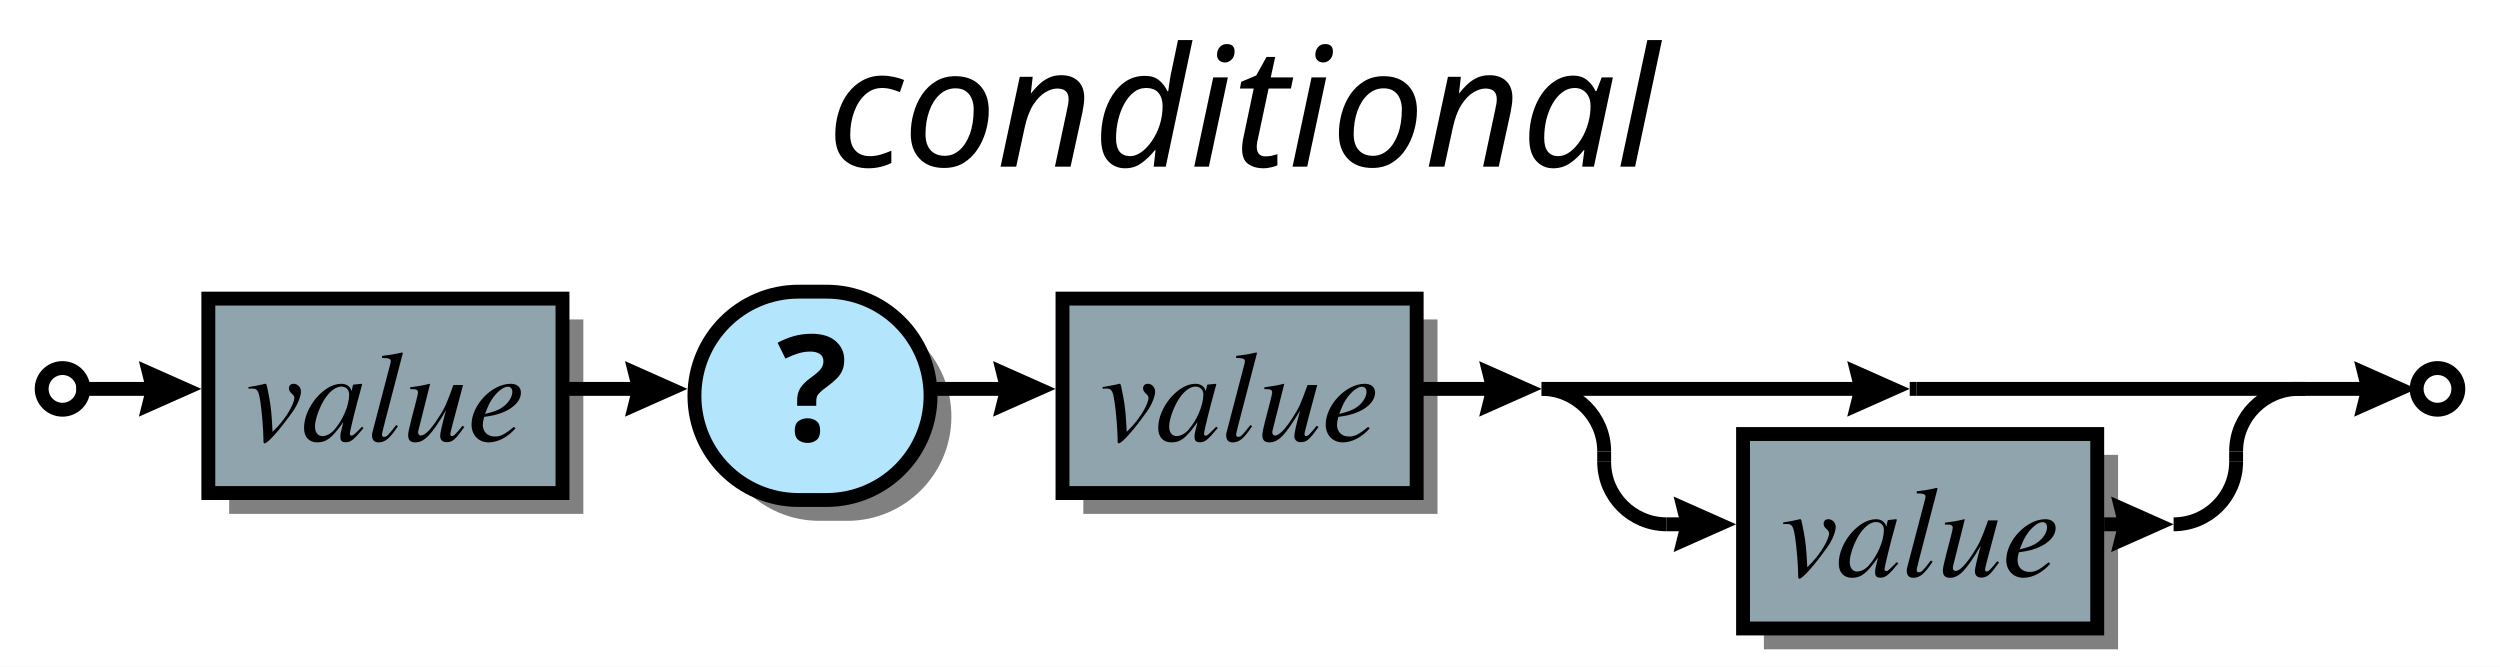
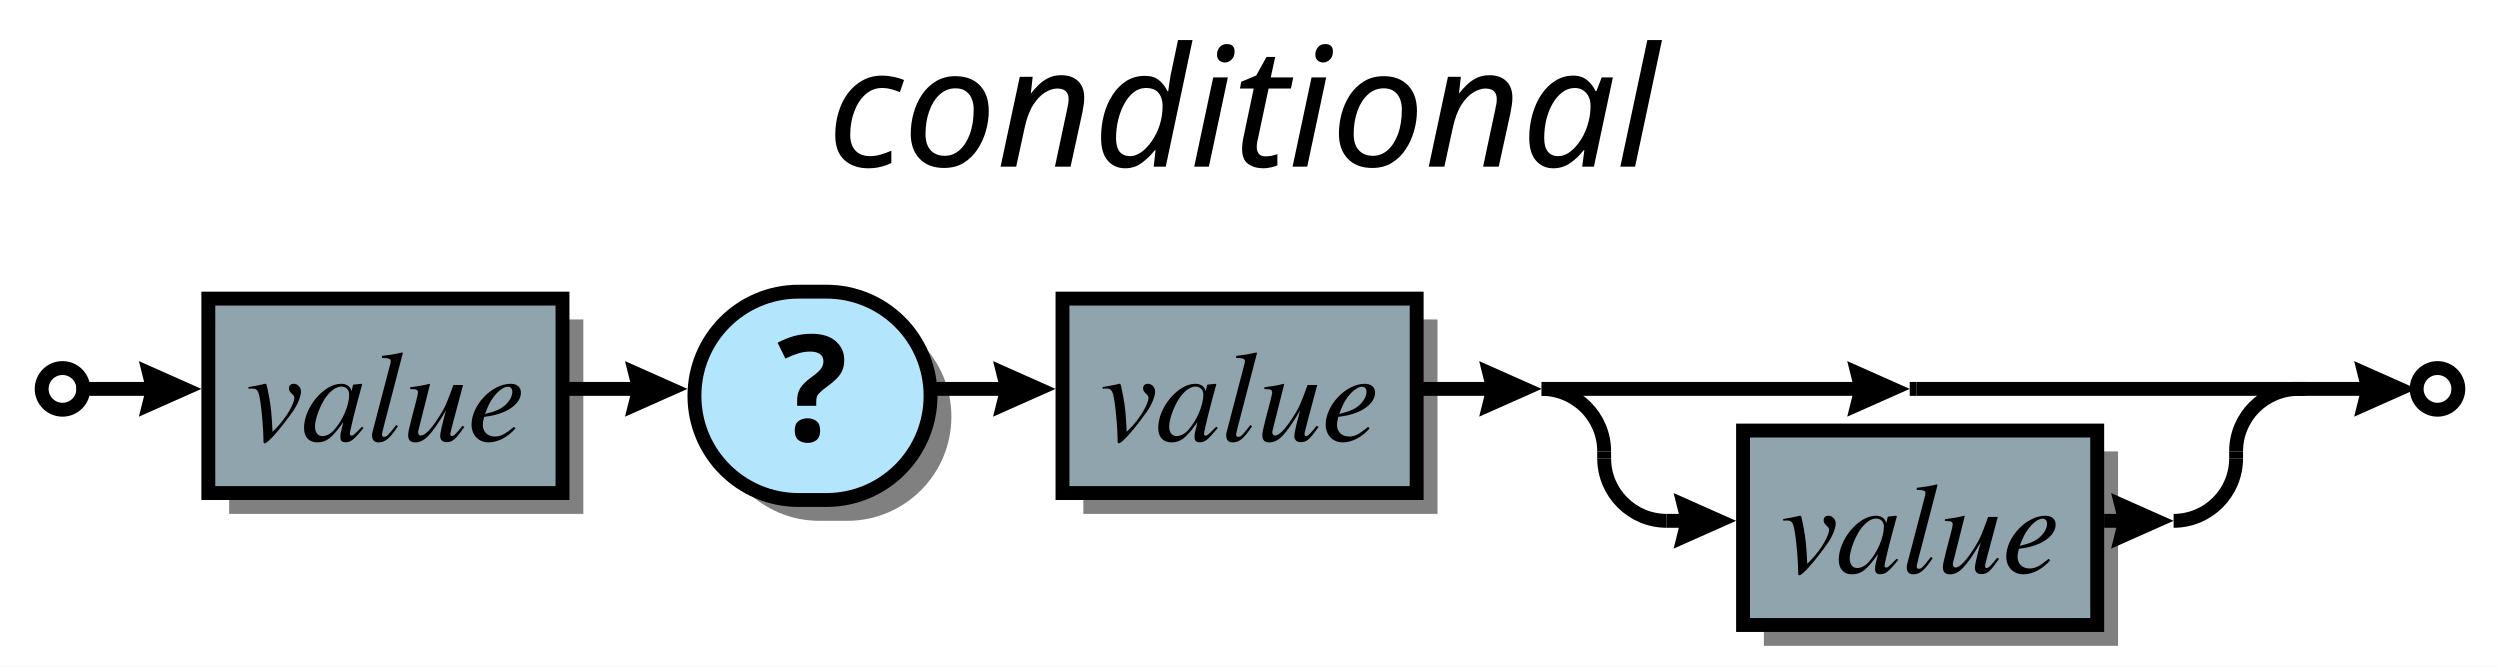
<svg xmlns="http://www.w3.org/2000/svg" xml:space="preserve" width="360" height="96" version="1.1">
  <style type="text/css">

+ .box_font {fill:#000000; text-anchor:middle;
+     font-family:Times; font-size:14pt; font-weight:normal; font-style:italic;}
.charclass_font {fill:#000000; text-anchor:middle;
    font-family:Sans; font-size:16pt; font-weight:bold; font-style:normal;}
- .box_font {fill:#000000; text-anchor:middle;
-     font-family:Times; font-size:14pt; font-weight:normal; font-style:italic;}
+ .title_font {fill:#000000; text-anchor:middle;
+     font-family:Sans; font-size:18pt; font-weight:normal; font-style:italic;}
+ .bubble_font {fill:#000000; text-anchor:middle;
+     font-family:Sans; font-size:14pt; font-weight:bold; font-style:normal;}
.token_font {fill:#000000; text-anchor:middle;
    font-family:Sans; font-size:16pt; font-weight:bold; font-style:normal;}
- .bubble_font {fill:#000000; text-anchor:middle;
-     font-family:Sans; font-size:14pt; font-weight:bold; font-style:normal;}
- .title_font {fill:#000000; text-anchor:middle;
-     font-family:Sans; font-size:18pt; font-weight:normal; font-style:italic;}
.label {fill:#000;
  text-anchor:middle;
  font-size:16pt; font-weight:bold; font-family:Sans;}
.link {fill: #0D47A1;}
.link:hover {fill: #0D47A1; text-decoration:underline;}
.link:visited {fill: #4A148C;}

</style>
  <defs>
    <marker id="arrow" markerWidth="5" markerHeight="4" refX="2.5" refY="2" orient="auto" markerUnits="strokeWidth">
      <path d="M0,0 L0.5,2 L0,4 L4.5,2 z" fill="#000000" />
    </marker>
  </defs>
  <rect width="100%" height="100%" fill="white" />
-   <rect x="33.0" y="46.0" width="51.0" height="28.0" fill="#000000" stroke="none" fill-opacity="0.498" />
-   <path d="M118.0,75.0 A15.0,15.0 0 0,1 118.0,45.0 H122.0 A15.0,15.0 0 0,1 122.0,75.0 z" fill="#000000" stroke="none" fill-opacity="0.498" />
-   <rect x="156.0" y="46.0" width="51.0" height="28.0" fill="#000000" stroke="none" fill-opacity="0.498" />
-   <rect x="254.0" y="65.5" width="51.0" height="28.0" fill="#000000" stroke="none" fill-opacity="0.498" />
-   <circle cx="9.0" cy="56.0" r="3.0" fill="#FFFFFF" stroke-width="2" stroke="#000000" />
-   <rect x="30.0" y="43.0" width="51.0" height="28.0" fill="#90A4AE" stroke-width="2" stroke="#000000" />
+   <rect x="33.0" y="46.0" width="51.0" height="28.0" stroke="none" fill-opacity="0.498" fill="#000000" />
+   <path d="M118.0,75.0 A15.0,15.0 0 0,1 118.0,45.0 H122.0 A15.0,15.0 0 0,1 122.0,75.0 z" stroke="none" fill-opacity="0.498" fill="#000000" />
+   <rect x="156.0" y="46.0" width="51.0" height="28.0" stroke="none" fill-opacity="0.498" fill="#000000" />
+   <rect x="254.0" y="65.0" width="51.0" height="28.0" stroke="none" fill-opacity="0.498" fill="#000000" />
+   <circle cx="9" cy="56.0" r="3" stroke="#000000" stroke-width="2" fill="#FFFFFF" />
+   <rect x="30.0" y="43.0" width="51.0" height="28.0" stroke="#000000" stroke-width="2" fill="#90A4AE" />
  <text class="box_font" x="55.5" y="63.5">value</text>
-   <path d="M115.0,72.0 A15.0,15.0 0 0,1 115.0,42.0 H119.0 A15.0,15.0 0 0,1 119.0,72.0 z" fill="#B3E5FC" stroke-width="2" stroke="#000000" />
+   <path d="M115.0,72.0 A15.0,15.0 0 0,1 115.0,42.0 H119.0 A15.0,15.0 0 0,1 119.0,72.0 z" stroke="#000000" stroke-width="2" fill="#B3E5FC" />
  <text class="token_font" x="117.0" y="63.5">?</text>
-   <line x1="81.0" y1="56.0" x2="95.0" y2="56.0" stroke-width="2" stroke="#000000" marker-end="url(#arrow)" />
-   <rect x="153.0" y="43.0" width="51.0" height="28.0" fill="#90A4AE" stroke-width="2" stroke="#000000" />
+   <line x1="81.0" y1="56.0" x2="95.0" y2="56.0" stroke="#000000" stroke-width="2" marker-end="url(#arrow)" />
+   <rect x="153.0" y="43.0" width="51.0" height="28.0" stroke="#000000" stroke-width="2" fill="#90A4AE" />
  <text class="box_font" x="178.5" y="63.5">value</text>
-   <line x1="134.0" y1="56.0" x2="148.0" y2="56.0" stroke-width="2" stroke="#000000" marker-end="url(#arrow)" />
-   <line x1="275.0" y1="56.0" x2="276.0" y2="56.0" stroke-width="2" stroke="#000000" />
-   <rect x="251.0" y="62.5" width="51.0" height="28.0" fill="#90A4AE" stroke-width="2" stroke="#000000" />
-   <text class="box_font" x="276.5" y="83.0">value</text>
-   <line x1="222.0" y1="56.0" x2="271.0" y2="56.0" stroke-width="2" stroke="#000000" marker-end="url(#arrow)" />
-   <line x1="276.0" y1="56.0" x2="332.0" y2="56.0" stroke-width="2" stroke="#000000" />
-   <path d="M231.0,65.0 A9.0,9.0 0 0,0 222.0,56.0" fill="none" stroke-width="2" stroke="#000000" />
-   <line x1="240.0" y1="75.5" x2="246.0" y2="75.5" stroke-width="2" stroke="#000000" marker-end="url(#arrow)" />
-   <line x1="303.0" y1="75.5" x2="309.0" y2="75.5" stroke-width="2" stroke="#000000" marker-end="url(#arrow)" />
-   <path d="M231.0,66.5 A9.0,9.0 0 0,0 240.0,75.5" fill="none" stroke-width="2" stroke="#000000" />
-   <path d="M313.0,75.5 A9.0,9.0 0 0,0 322.0,66.5" fill="none" stroke-width="2" stroke="#000000" />
-   <path d="M331.0,56.0 A9.0,9.0 0 0,0 322.0,65.0" fill="none" stroke-width="2" stroke="#000000" />
-   <line x1="231.0" y1="66.5" x2="231.0" y2="65.0" stroke-width="2" stroke="#000000" />
-   <line x1="322.0" y1="66.5" x2="322.0" y2="65.0" stroke-width="2" stroke="#000000" />
-   <line x1="204.0" y1="56.0" x2="218.0" y2="56.0" stroke-width="2" stroke="#000000" marker-end="url(#arrow)" />
-   <line x1="11.0" y1="56.0" x2="25.0" y2="56.0" stroke-width="2" stroke="#000000" marker-end="url(#arrow)" />
-   <circle cx="351.0" cy="56.0" r="3.0" fill="#FFFFFF" stroke-width="2" stroke="#000000" />
-   <line x1="330.0" y1="56.0" x2="344.0" y2="56.0" stroke-width="2" stroke="#000000" marker-end="url(#arrow)" />
+   <line x1="134.0" y1="56.0" x2="148.0" y2="56.0" stroke="#000000" stroke-width="2" marker-end="url(#arrow)" />
+   <line x1="275.0" y1="56.0" x2="276.0" y2="56.0" stroke="#000000" stroke-width="2" />
+   <rect x="251.0" y="62.0" width="51.0" height="28.0" stroke="#000000" stroke-width="2" fill="#90A4AE" />
+   <text class="box_font" x="276.5" y="82.5">value</text>
+   <line x1="222.0" y1="56.0" x2="271.0" y2="56.0" stroke="#000000" stroke-width="2" marker-end="url(#arrow)" />
+   <line x1="276.0" y1="56.0" x2="332.0" y2="56.0" stroke="#000000" stroke-width="2" />
+   <path d="M231.0,65.0 A9.0,9.0 0 0,0 222.0,56.0" stroke="#000000" stroke-width="2" fill="none" />
+   <line x1="240.0" y1="75.0" x2="246.0" y2="75.0" stroke="#000000" stroke-width="2" marker-end="url(#arrow)" />
+   <line x1="303.0" y1="75.0" x2="309.0" y2="75.0" stroke="#000000" stroke-width="2" marker-end="url(#arrow)" />
+   <path d="M231.0,66.0 A9.0,9.0 0 0,0 240.0,75.0" stroke="#000000" stroke-width="2" fill="none" />
+   <path d="M313.0,75.0 A9.0,9.0 0 0,0 322.0,66.0" stroke="#000000" stroke-width="2" fill="none" />
+   <path d="M331.0,56.0 A9.0,9.0 0 0,0 322.0,65.0" stroke="#000000" stroke-width="2" fill="none" />
+   <line x1="231.0" y1="66.0" x2="231.0" y2="65.0" stroke="#000000" stroke-width="2" />
+   <line x1="322.0" y1="66.0" x2="322.0" y2="65.0" stroke="#000000" stroke-width="2" />
+   <line x1="204.0" y1="56.0" x2="218.0" y2="56.0" stroke="#000000" stroke-width="2" marker-end="url(#arrow)" />
+   <line x1="11" y1="56.0" x2="25.0" y2="56.0" stroke="#000000" stroke-width="2" marker-end="url(#arrow)" />
+   <circle cx="351.0" cy="56.0" r="3.0" stroke="#000000" stroke-width="2" fill="#FFFFFF" />
+   <line x1="330.0" y1="56.0" x2="344.0" y2="56.0" stroke="#000000" stroke-width="2" marker-end="url(#arrow)" />
  <text class="title_font" x="179.0" y="24.0">conditional</text>
</svg>
